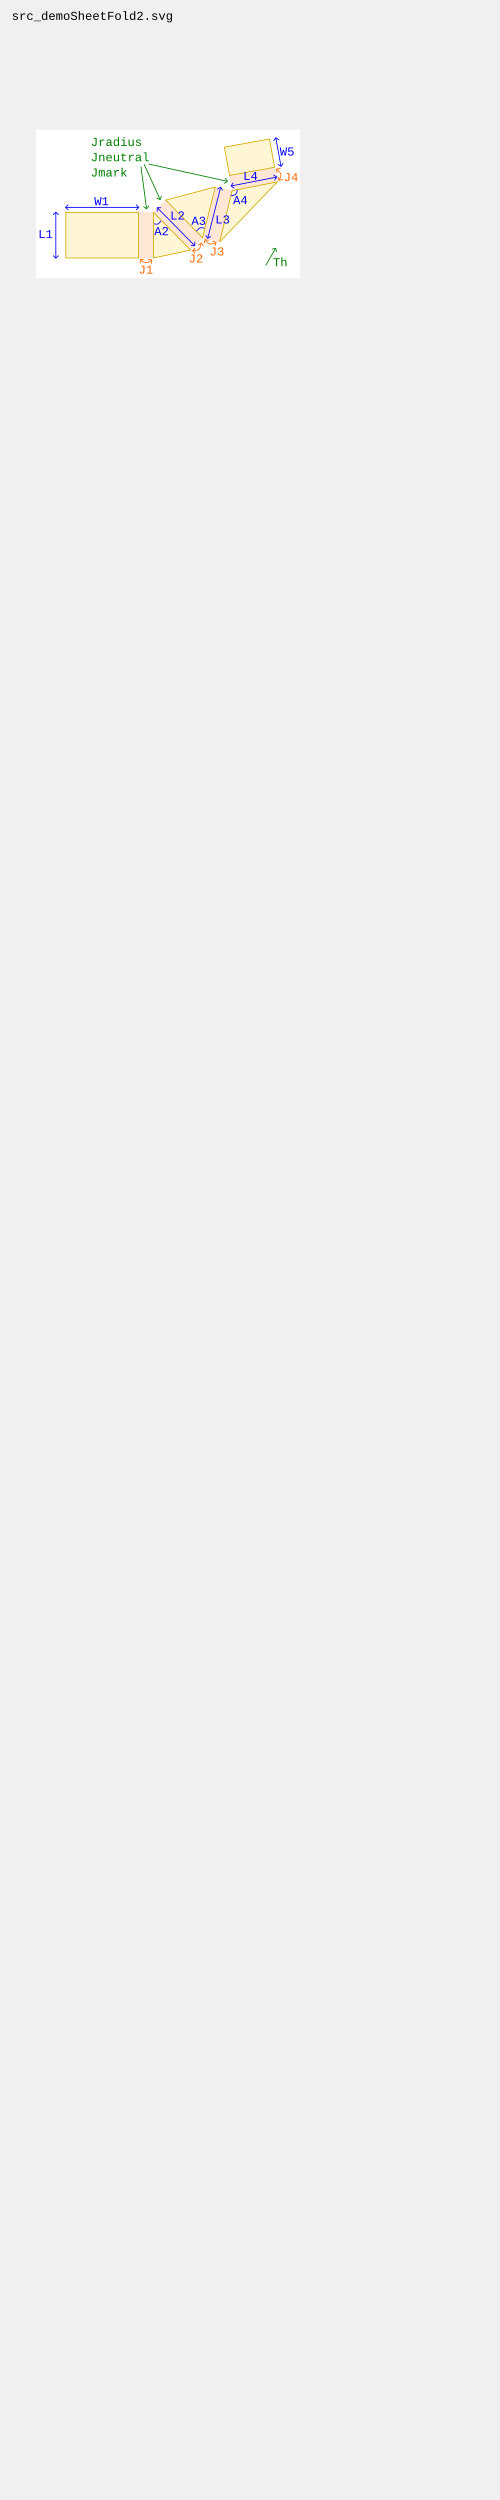
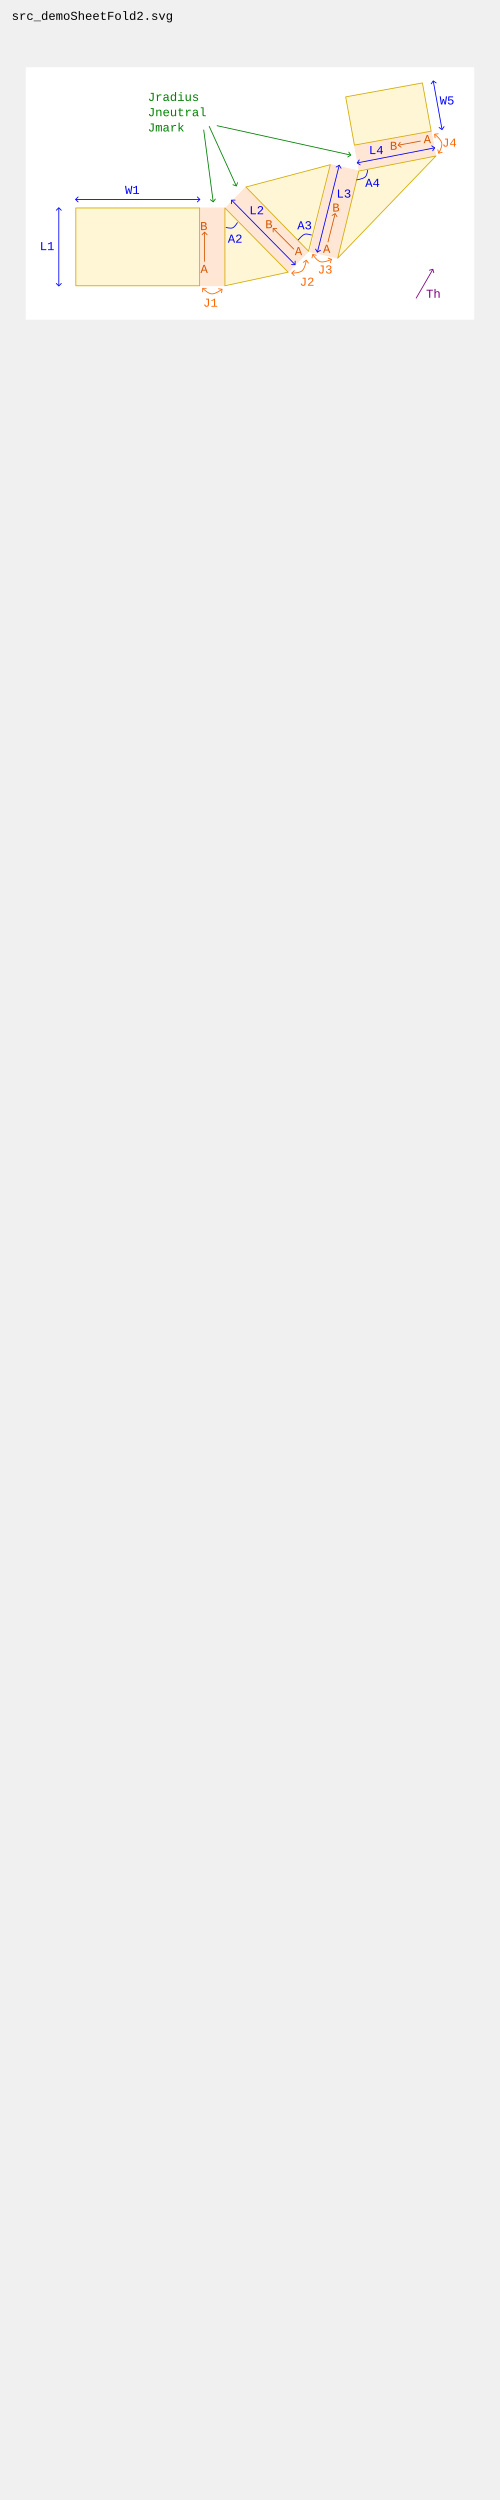
<svg xmlns="http://www.w3.org/2000/svg" width="600" height="3000" viewBox="0 0 158.75 793.75" version="1.1" id="svg1">
  <defs id="defs1">
+     <rect x="350.471" y="400.024" width="40.092" height="37.39" id="rect26" />
+     <rect x="295.964" y="400.024" width="34.236" height="27.479" id="rect5" />
    <rect x="161.816" y="322.677" width="37.906" height="33.128" id="rect4" />
    <rect x="130.6" y="183.795" width="99.383" height="65.937" id="rect11" />
    <rect x="333.188" y="299.105" width="31.854" height="25.801" id="rect3" />
    <rect x="109.576" y="123.91" width="32.172" height="26.757" id="rect24" />
    <rect x="186.662" y="158.312" width="36.632" height="30.579" id="rect23" />
    <rect x="138.563" y="151.304" width="34.083" height="27.713" id="rect22" />
    <rect x="194.307" y="194.625" width="30.261" height="25.164" id="rect21" />
    <rect x="186.025" y="161.179" width="24.846" height="23.253" id="rect20" />
    <rect x="140.156" y="181.884" width="27.394" height="23.89" id="rect19" />
    <rect x="84.093" y="170.735" width="25.483" height="20.386" id="rect18" />
    <rect x="90.146" y="199.085" width="40.135" height="23.253" id="rect17" />
    <rect x="27.394" y="268.526" width="26.757" height="24.209" id="rect16" />
    <marker style="overflow:visible" id="marker9" refX="0" refY="0" orient="auto-start-reverse" markerWidth="1" markerHeight="1" viewBox="0 0 1 1" preserveAspectRatio="xMidYMid">
      <path style="fill:none;stroke:context-stroke;stroke-width:1;stroke-linecap:round" d="M 3,-3 0,0 3,3" transform="rotate(180,0.125,0)" id="path9" />
    </marker>
    <marker style="overflow:visible" id="marker8" refX="0" refY="0" orient="auto-start-reverse" markerWidth="1" markerHeight="1" viewBox="0 0 1 1" preserveAspectRatio="xMidYMid">
      <path style="fill:none;stroke:context-stroke;stroke-width:1;stroke-linecap:round" d="M 3,-3 0,0 3,3" transform="rotate(180,0.125,0)" id="path8" />
    </marker>
    <marker style="overflow:visible" id="ArrowWideRounded" refX="0" refY="0" orient="auto-start-reverse" markerWidth="1" markerHeight="1" viewBox="0 0 1 1" preserveAspectRatio="xMidYMid">
      <path style="fill:none;stroke:context-stroke;stroke-width:1;stroke-linecap:round" d="M 3,-3 0,0 3,3" transform="rotate(180,0.125,0)" id="path7" />
    </marker>
    <rect x="14.016" y="10.83" width="273.941" height="49.054" id="rect1" />
    <marker style="overflow:visible" id="marker8-7" refX="0" refY="0" orient="auto-start-reverse" markerWidth="1" markerHeight="1" viewBox="0 0 1 1" preserveAspectRatio="xMidYMid">
      <path style="fill:none;stroke:context-stroke;stroke-width:1;stroke-linecap:round" d="M 3,-3 0,0 3,3" transform="rotate(180,0.125,0)" id="path8-5" />
    </marker>
    <marker style="overflow:visible" id="marker8-7-1" refX="0" refY="0" orient="auto-start-reverse" markerWidth="1" markerHeight="1" viewBox="0 0 1 1" preserveAspectRatio="xMidYMid">
      <path style="fill:none;stroke:context-stroke;stroke-width:1;stroke-linecap:round" d="M 3,-3 0,0 3,3" transform="rotate(180,0.125,0)" id="path8-5-2" />
    </marker>
    <marker style="overflow:visible" id="marker8-7-0" refX="0" refY="0" orient="auto-start-reverse" markerWidth="1" markerHeight="1" viewBox="0 0 1 1" preserveAspectRatio="xMidYMid">
      <path style="fill:none;stroke:context-stroke;stroke-width:1;stroke-linecap:round" d="M 3,-3 0,0 3,3" transform="rotate(180,0.125,0)" id="path8-5-6" />
    </marker>
    <rect x="161.816" y="322.677" width="37.906" height="33.128" id="rect4-9" />
    <rect x="161.816" y="322.677" width="37.906" height="33.128" id="rect4-7" />
    <rect x="161.816" y="322.677" width="37.906" height="33.128" id="rect4-97" />
+     <marker style="overflow:visible" id="marker9-7" refX="0" refY="0" orient="auto-start-reverse" markerWidth="1" markerHeight="1" viewBox="0 0 1 1" preserveAspectRatio="xMidYMid">
+       <path style="fill:none;stroke:context-stroke;stroke-width:1;stroke-linecap:round" d="M 3,-3 0,0 3,3" transform="rotate(180,0.125,0)" id="path9-5" />
+     </marker>
+     <rect x="295.964" y="400.024" width="34.236" height="27.479" id="rect5-9" />
+     <rect x="350.471" y="400.024" width="40.092" height="37.39" id="rect26-9" />
+     <marker style="overflow:visible" id="marker9-7-6" refX="0" refY="0" orient="auto-start-reverse" markerWidth="1" markerHeight="1" viewBox="0 0 1 1" preserveAspectRatio="xMidYMid">
+       <path style="fill:none;stroke:context-stroke;stroke-width:1;stroke-linecap:round" d="M 3,-3 0,0 3,3" transform="rotate(180,0.125,0)" id="path9-5-1" />
+     </marker>
+     <rect x="295.964" y="400.024" width="34.236" height="27.479" id="rect5-9-0" />
+     <rect x="350.471" y="400.024" width="40.092" height="37.39" id="rect26-9-2" />
+     <marker style="overflow:visible" id="marker9-7-6-6" refX="0" refY="0" orient="auto-start-reverse" markerWidth="1" markerHeight="1" viewBox="0 0 1 1" preserveAspectRatio="xMidYMid">
+       <path style="fill:none;stroke:context-stroke;stroke-width:1;stroke-linecap:round" d="M 3,-3 0,0 3,3" transform="rotate(180,0.125,0)" id="path9-5-1-1" />
+     </marker>
+     <rect x="295.964" y="400.024" width="34.236" height="27.479" id="rect5-9-0-9" />
+     <rect x="350.471" y="400.024" width="40.092" height="37.39" id="rect26-9-2-0" />
  </defs>
  <g id="layer1">
-     <rect style="fill:#ffffff;stroke:#ffffff;stroke-width:0.265;stroke-linejoin:round;stroke-dasharray:none" id="rect25" width="83.521" height="46.859" x="11.631" y="41.297" />
-     <rect style="fill:#ffe6d5;stroke:#ffe6d5;stroke-width:0.265;stroke-linejoin:round" id="rect2-5-2-6-9" width="4.712" height="14.551" x="67.835" y="-75.924" transform="matrix(0.1840126,0.9829239,-0.9839086,0.1786724,0,0)" />
-     <rect style="fill:#ffe6d5;stroke:#ffe6d5;stroke-width:0.265;stroke-linejoin:round" id="rect2-5-2-6" width="5.317" height="16.701" x="80.55" y="42.739" transform="matrix(0.9752233,0.2212227,-0.2351771,0.9719525,0,0)" />
-     <rect style="fill:#ffe6d5;stroke:#ffe6d5;stroke-width:0.265;stroke-linejoin:round" id="rect2-5-2" width="5.448" height="16.725" x="-12.17" y="82.041" transform="matrix(0.6972995,-0.7167799,0.6986096,0.7155031,0,0)" />
-     <rect style="fill:#ffe6d5;stroke:#ffe6d5;stroke-width:0.265;stroke-linejoin:round" id="rect2-5" width="4.72" height="14.496" x="43.994" y="67.423" />
+     <rect style="fill:#ffffff;stroke:#ffffff;stroke-width:0.265;stroke-linejoin:round;stroke-dasharray:none" id="rect25" width="142.162" height="79.841" x="8.293" y="21.511" />
+     <rect style="fill:#ffe6d5;stroke:#ffe6d5;stroke-width:0.265;stroke-linejoin:round" id="rect2-5-2-6-9" width="8.028" height="24.768" x="65.455" y="-126.908" transform="matrix(0.1838316,0.9829578,-0.9838766,0.1788486,0,0)" />
+     <rect style="fill:#ffe6d5;stroke:#ffe6d5;stroke-width:0.265;stroke-linejoin:round" id="rect2-5-2-6" width="9.051" height="28.454" x="114.451" y="27.72" transform="matrix(0.9751747,0.2214371,-0.2349509,0.9720072,0,0)" />
+     <rect style="fill:#ffe6d5;stroke:#ffe6d5;stroke-width:0.265;stroke-linejoin:round" id="rect2-5-2" width="9.279" height="28.483" x="5.159" y="97.405" transform="matrix(0.6969345,-0.7171348,0.6982451,0.7158587,0,0)" />
+     <rect style="fill:#ffe6d5;stroke:#ffe6d5;stroke-width:0.265;stroke-linejoin:round" id="rect2-5" width="8.033" height="24.699" x="63.379" y="66.027" />
    <text xml:space="preserve" transform="scale(0.2645833)" id="text1" style="font-size:14.667px;line-height:normal;font-family:'Liberation Mono';-inkscape-font-specification:'Liberation Mono';text-decoration-color:#000000;white-space:pre;shape-inside:url(#rect1);display:inline;fill:#000000;stroke-width:1;-inkscape-stroke:none;stop-color:#000000">
-       <tspan x="14.016" y="23.88" id="tspan2">src_demoSheetFold2.svg</tspan>
+       <tspan x="14.016" y="23.88" id="tspan4">src_demoSheetFold2.svg</tspan>
    </text>
-     <rect style="fill:#fff6d5;stroke:#d4aa00;stroke-width:0.265;stroke-linejoin:round" id="rect2" width="23.093" height="14.496" x="20.901" y="67.423" />
-     <path style="fill:#fff6d5;stroke:#d4aa00;stroke-width:0.265;stroke-linejoin:round" d="M 48.713,67.423 V 81.919 l 11.799,-2.528 z" id="path2" />
-     <path style="fill:#fff6d5;stroke:#d4aa00;stroke-width:0.265;stroke-linejoin:round" d="m 52.627,63.519 11.684,11.967 4.057,-16.126 z" id="path2-7" />
-     <path style="fill:#fff6d5;stroke:#d4aa00;stroke-width:0.265;stroke-linejoin:round" d="M 73.688,60.536 69.761,76.769 88.078,57.737 Z" id="path2-7-6" />
-     <rect style="fill:#fff6d5;stroke:#d4aa00;stroke-width:0.265;stroke-linejoin:round" id="rect2-3" width="14.55" height="9.135" x="61.759" y="58.685" transform="matrix(0.9839444,-0.1784754,0.1784178,0.9839548,0,0)" />
-     <path style="fill:#fff6d5;stroke:#0000ff;stroke-width:0.265;stroke-linejoin:round;stroke-dasharray:none;marker-start:url(#ArrowWideRounded);marker-end:url(#marker9)" d="M 17.726,67.423 V 81.919" id="path1" />
-     <path style="fill:#fff6d5;stroke:#0000ff;stroke-width:0.265;stroke-linejoin:round;stroke-dasharray:none;marker-start:url(#ArrowWideRounded);marker-end:url(#marker8)" d="M 20.901,65.836 H 43.994" id="path6" />
-     <path style="fill:#fff6d5;stroke:#0000ff;stroke-width:0.265;stroke-linejoin:round;stroke-dasharray:none;marker-start:url(#marker8);marker-end:url(#marker8)" d="M 49.978,65.991 61.777,77.958" id="path10" />
-     <path style="fill:#fff6d5;stroke:#0000ff;stroke-width:0.265;stroke-linejoin:round;stroke-dasharray:none" d="m 48.882,71.047 c 0,0 0.872,0.241 1.264,0.084 0.425,-0.17 0.927,-1.011 0.927,-1.011" id="path11" />
-     <path style="fill:#fff6d5;stroke:#0000ff;stroke-width:0.265;stroke-linejoin:round;stroke-dasharray:none;marker-start:url(#marker8);marker-end:url(#marker8)" d="m 65.97,75.621 4.057,-16.126" id="path12" />
-     <path style="fill:#fff6d5;stroke:#0000ff;stroke-width:0.265;stroke-linejoin:round;stroke-dasharray:none" d="m 62.367,73.407 c 0,0 0.73,-0.936 1.264,-1.096 0.407,-0.122 1.264,0.169 1.264,0.169" id="path13" />
-     <path style="fill:#fff6d5;stroke:#0000ff;stroke-width:0.265;stroke-linejoin:round;stroke-dasharray:none;marker-start:url(#marker8);marker-end:url(#marker8)" d="M 73.435,59.019 87.799,56.226" id="path14" />
-     <path style="fill:#fff6d5;stroke:#0000ff;stroke-width:0.265;stroke-linejoin:round;stroke-dasharray:none" d="m 73.239,62.198 c 0,0 1.268,-0.166 1.686,-0.59 0.312,-0.316 0.421,-1.264 0.421,-1.264" id="path15" />
-     <path style="fill:#fff6d5;stroke:#0000ff;stroke-width:0.265;stroke-linejoin:round;stroke-dasharray:none;marker-start:url(#marker8);marker-end:url(#marker8)" d="m 87.577,43.787 1.63,8.987" id="path16" />
-     <text xml:space="preserve" transform="matrix(0.2645833,0,0,0.2645833,4.888195,1.09563)" id="text16" style="font-size:14.667px;line-height:normal;font-family:'Liberation Mono';-inkscape-font-specification:'Liberation Mono';text-decoration-color:#000000;white-space:pre;shape-inside:url(#rect16);fill:#0000ff;stroke-width:1;-inkscape-stroke:none;stop-color:#000000">
-       <tspan x="27.395" y="281.575" id="tspan3">L1</tspan>
+     <rect style="fill:#fff6d5;stroke:#d4aa00;stroke-width:0.265;stroke-linejoin:round" id="rect2" width="39.306" height="24.699" x="24.073" y="66.027" />
+     <path style="fill:#fff6d5;stroke:#d4aa00;stroke-width:0.265;stroke-linejoin:round" d="M 71.412,66.027 V 90.726 L 91.496,86.418 Z" id="path2" />
+     <path style="fill:#fff6d5;stroke:#d4aa00;stroke-width:0.265;stroke-linejoin:round" d="M 78.074,59.374 97.962,79.764 104.867,52.288 Z" id="path2-7" />
+     <path style="fill:#fff6d5;stroke:#d4aa00;stroke-width:0.265;stroke-linejoin:round" d="M 113.923,54.292 107.237,81.95 138.416,49.524 Z" id="path2-7-6" />
+     <rect style="fill:#fff6d5;stroke:#d4aa00;stroke-width:0.265;stroke-linejoin:round" id="rect2-3" width="24.767" height="15.565" x="102.512" y="49.866" transform="matrix(0.9839124,-0.1786515,0.1782419,0.9839867,0,0)" />
+     <path style="fill:#fff6d5;stroke:#0000ff;stroke-width:0.265;stroke-linejoin:round;stroke-dasharray:none;marker-start:url(#ArrowWideRounded);marker-end:url(#marker9)" d="M 18.669,66.027 V 90.726" id="path1" />
+     <path style="fill:#fff6d5;stroke:#0000ff;stroke-width:0.265;stroke-linejoin:round;stroke-dasharray:none;marker-start:url(#ArrowWideRounded);marker-end:url(#marker8)" d="M 24.073,63.322 H 63.379" id="path6" />
+     <path style="fill:#fff6d5;stroke:#0000ff;stroke-width:0.265;stroke-linejoin:round;stroke-dasharray:none;marker-start:url(#marker8);marker-end:url(#marker8)" d="M 73.564,63.586 93.648,83.977" id="path10" />
+     <path style="fill:#fff6d5;stroke:#0000ff;stroke-width:0.265;stroke-linejoin:round;stroke-dasharray:none" d="m 71.699,72.202 c 0,0 1.485,0.411 2.152,0.144 0.723,-0.29 1.578,-1.723 1.578,-1.723" id="path11" />
+     <path style="fill:#fff6d5;stroke:#0000ff;stroke-width:0.265;stroke-linejoin:round;stroke-dasharray:none;marker-start:url(#marker8);marker-end:url(#marker8)" d="M 100.786,79.995 107.691,52.519" id="path12" />
+     <path style="fill:#fff6d5;stroke:#0000ff;stroke-width:0.265;stroke-linejoin:round;stroke-dasharray:none" d="m 94.652,76.223 c 0,0 1.242,-1.594 2.152,-1.867 0.693,-0.208 2.152,0.287 2.152,0.287" id="path13" />
+     <path style="fill:#fff6d5;stroke:#0000ff;stroke-width:0.265;stroke-linejoin:round;stroke-dasharray:none;marker-start:url(#marker8);marker-end:url(#marker8)" d="m 113.492,51.707 24.448,-4.759" id="path14" />
+     <path style="fill:#fff6d5;stroke:#0000ff;stroke-width:0.265;stroke-linejoin:round;stroke-dasharray:none" d="m 113.157,57.124 c 0,0 2.158,-0.283 2.869,-1.005 0.531,-0.539 0.717,-2.154 0.717,-2.154" id="path15" />
+     <path style="fill:#fff6d5;stroke:#0000ff;stroke-width:0.265;stroke-linejoin:round;stroke-dasharray:none;marker-start:url(#marker8);marker-end:url(#marker8)" d="m 137.563,25.755 2.774,15.313" id="path16" />
+     <text xml:space="preserve" transform="matrix(0.2645833,0,0,0.2645833,5.36495,4.909673)" id="text16" style="font-size:14.667px;line-height:normal;font-family:'Liberation Mono';-inkscape-font-specification:'Liberation Mono';text-decoration-color:#000000;white-space:pre;shape-inside:url(#rect16);display:inline;fill:#0000ff;stroke-width:1;-inkscape-stroke:none;stop-color:#000000">
+       <tspan x="27.395" y="281.575" id="tspan22">L1</tspan>
    </text>
-     <text xml:space="preserve" transform="matrix(0.2645833,0,0,0.2645833,6.068105,9.017878)" id="text17" style="font-size:14.667px;line-height:normal;font-family:'Liberation Mono';-inkscape-font-specification:'Liberation Mono';text-decoration-color:#000000;white-space:pre;shape-inside:url(#rect17);fill:#0000ff;stroke-width:1;-inkscape-stroke:none;stop-color:#000000">
-       <tspan x="90.146" y="212.134" id="tspan5">W1</tspan>
+     <text xml:space="preserve" transform="matrix(0.2645833,0,0,0.2645833,15.84159,5.442213)" id="text17" style="font-size:14.667px;line-height:normal;font-family:'Liberation Mono';-inkscape-font-specification:'Liberation Mono';text-decoration-color:#000000;white-space:pre;shape-inside:url(#rect17);display:inline;fill:#0000ff;stroke-width:1;-inkscape-stroke:none;stop-color:#000000">
+       <tspan x="90.146" y="212.134" id="tspan23">W1</tspan>
    </text>
-     <text xml:space="preserve" transform="matrix(0.2645833,0,0,0.2645833,26.71652,26.04228)" id="text18" style="font-size:14.667px;line-height:normal;font-family:'Liberation Mono';-inkscape-font-specification:'Liberation Mono';text-decoration-color:#000000;white-space:pre;shape-inside:url(#rect18);fill:#0000ff;stroke-width:1;-inkscape-stroke:none;stop-color:#000000">
-       <tspan x="84.094" y="183.784" id="tspan6">A2</tspan>
+     <text xml:space="preserve" transform="matrix(0.2645833,0,0,0.2645833,50.07753,28.42606)" id="text18" style="font-size:14.667px;line-height:normal;font-family:'Liberation Mono';-inkscape-font-specification:'Liberation Mono';text-decoration-color:#000000;white-space:pre;shape-inside:url(#rect18);display:inline;fill:#0000ff;stroke-width:1;-inkscape-stroke:none;stop-color:#000000">
+       <tspan x="84.094" y="183.784" id="tspan24">A2</tspan>
    </text>
-     <text xml:space="preserve" transform="matrix(0.2645833,0,0,0.2645833,16.94012,18.12004)" id="text19" style="font-size:14.667px;line-height:normal;font-family:'Liberation Mono';-inkscape-font-specification:'Liberation Mono';text-decoration-color:#000000;white-space:pre;shape-inside:url(#rect19);fill:#0000ff;stroke-width:1;-inkscape-stroke:none;stop-color:#000000">
-       <tspan x="140.156" y="194.935" id="tspan7">L2</tspan>
+     <text xml:space="preserve" transform="matrix(0.2645833,0,0,0.2645833,42.08897,16.45139)" id="text19" style="font-size:14.667px;line-height:normal;font-family:'Liberation Mono';-inkscape-font-specification:'Liberation Mono';text-decoration-color:#000000;white-space:pre;shape-inside:url(#rect19);display:inline;fill:#0000ff;stroke-width:1;-inkscape-stroke:none;stop-color:#000000">
+       <tspan x="140.156" y="194.935" id="tspan25">L2</tspan>
    </text>
-     <text xml:space="preserve" transform="matrix(0.2645833,0,0,0.2645833,11.54626,25.28377)" id="text20" style="font-size:14.667px;line-height:normal;font-family:'Liberation Mono';-inkscape-font-specification:'Liberation Mono';text-decoration-color:#000000;white-space:pre;shape-inside:url(#rect20);fill:#0000ff;stroke-width:1;-inkscape-stroke:none;stop-color:#000000">
-       <tspan x="186.025" y="174.23" id="tspan8">A3</tspan>
+     <text xml:space="preserve" transform="matrix(0.2645833,0,0,0.2645833,45.15751,26.71403)" id="text20" style="font-size:14.667px;line-height:normal;font-family:'Liberation Mono';-inkscape-font-specification:'Liberation Mono';text-decoration-color:#000000;white-space:pre;shape-inside:url(#rect20);display:inline;fill:#0000ff;stroke-width:1;-inkscape-stroke:none;stop-color:#000000">
+       <tspan x="186.025" y="174.23" id="tspan27">A3</tspan>
    </text>
-     <text xml:space="preserve" transform="matrix(0.2645833,0,0,0.2645833,16.94012,16.01305)" id="text21" style="font-size:14.667px;line-height:normal;font-family:'Liberation Mono';-inkscape-font-specification:'Liberation Mono';text-decoration-color:#000000;white-space:pre;shape-inside:url(#rect21);fill:#0000ff;stroke-width:1;-inkscape-stroke:none;stop-color:#000000">
-       <tspan x="194.307" y="207.675" id="tspan9">L3</tspan>
+     <text xml:space="preserve" transform="matrix(0.2645833,0,0,0.2645833,55.43812,7.789025)" id="text21" style="font-size:14.667px;line-height:normal;font-family:'Liberation Mono';-inkscape-font-specification:'Liberation Mono';text-decoration-color:#000000;white-space:pre;shape-inside:url(#rect21);display:inline;fill:#0000ff;stroke-width:1;-inkscape-stroke:none;stop-color:#000000">
+       <tspan x="194.307" y="207.675" id="tspan28">L3</tspan>
    </text>
-     <text xml:space="preserve" transform="matrix(0.2645833,0,0,0.2645833,37.3357,21.32265)" id="text22" style="font-size:14.667px;line-height:normal;font-family:'Liberation Mono';-inkscape-font-specification:'Liberation Mono';text-decoration-color:#000000;white-space:pre;shape-inside:url(#rect22);fill:#0000ff;stroke-width:1;-inkscape-stroke:none;stop-color:#000000">
-       <tspan x="138.562" y="164.355" id="tspan10">A4</tspan>
+     <text xml:space="preserve" transform="matrix(0.2645833,0,0,0.2645833,79.29017,15.83996)" id="text22" style="font-size:14.667px;line-height:normal;font-family:'Liberation Mono';-inkscape-font-specification:'Liberation Mono';text-decoration-color:#000000;white-space:pre;shape-inside:url(#rect22);display:inline;fill:#0000ff;stroke-width:1;-inkscape-stroke:none;stop-color:#000000">
+       <tspan x="138.562" y="164.355" id="tspan29">A4</tspan>
    </text>
-     <text xml:space="preserve" transform="matrix(0.2645833,0,0,0.2645833,27.81215,11.79909)" id="text23" style="font-size:14.667px;line-height:normal;font-family:'Liberation Mono';-inkscape-font-specification:'Liberation Mono';text-decoration-color:#000000;white-space:pre;shape-inside:url(#rect23);fill:#0000ff;stroke-width:1;-inkscape-stroke:none;stop-color:#000000">
-       <tspan x="186.662" y="171.363" id="tspan11">L4</tspan>
+     <text xml:space="preserve" transform="matrix(0.2645833,0,0,0.2645833,67.7404,3.575062)" id="text23" style="font-size:14.667px;line-height:normal;font-family:'Liberation Mono';-inkscape-font-specification:'Liberation Mono';text-decoration-color:#000000;white-space:pre;shape-inside:url(#rect23);display:inline;fill:#0000ff;stroke-width:1;-inkscape-stroke:none;stop-color:#000000">
+       <tspan x="186.662" y="171.363" id="tspan30">L4</tspan>
    </text>
-     <text xml:space="preserve" transform="matrix(0.2645833,0,0,0.2645833,59.83825,13.14756)" id="text24" style="font-size:14.667px;line-height:normal;font-family:'Liberation Mono';-inkscape-font-specification:'Liberation Mono';text-decoration-color:#000000;white-space:pre;shape-inside:url(#rect24);fill:#0000ff;stroke-width:1;-inkscape-stroke:none;stop-color:#000000">
-       <tspan x="109.576" y="136.96" id="tspan12">W5</tspan>
+     <text xml:space="preserve" transform="matrix(0.2645833,0,0,0.2645833,110.6127,-3.062121)" id="text24" style="font-size:14.667px;line-height:normal;font-family:'Liberation Mono';-inkscape-font-specification:'Liberation Mono';text-decoration-color:#000000;white-space:pre;shape-inside:url(#rect24);display:inline;fill:#0000ff;stroke-width:1;-inkscape-stroke:none;stop-color:#000000">
+       <tspan x="109.576" y="136.96" id="tspan31">W5</tspan>
    </text>
-     <path style="fill:#ffffff;stroke:#008000;stroke-width:0.265;stroke-linejoin:round;marker-end:url(#marker8)" d="m 84.364,84.279 3.118,-5.394" id="path3" />
-     <text xml:space="preserve" transform="matrix(0.2645833,0,0,0.2645833,-1.517026,1.938422)" id="text3" style="font-size:14.667px;line-height:normal;font-family:'Liberation Mono';-inkscape-font-specification:'Liberation Mono';text-decoration-color:#000000;white-space:pre;shape-inside:url(#rect3);fill:#008000;stroke-width:1;-inkscape-stroke:none;stop-color:#000000">
-       <tspan x="333.188" y="312.156" id="tspan13">Th</tspan>
+     <path style="fill:#ffffff;stroke:#800080;stroke-width:0.265;stroke-linejoin:round;marker-end:url(#marker8)" d="m 132.093,94.747 5.308,-9.19" id="path3" />
+     <text xml:space="preserve" transform="matrix(0.2645833,0,0,0.2645833,47.11202,11.95028)" id="text3" style="font-size:14.667px;line-height:normal;font-family:'Liberation Mono';-inkscape-font-specification:'Liberation Mono';text-decoration-color:#000000;white-space:pre;shape-inside:url(#rect3);display:inline;fill:#800080;stroke-width:1;-inkscape-stroke:none;stop-color:#000000">
+       <tspan x="333.188" y="312.156" id="tspan32">Th</tspan>
    </text>
-     <text xml:space="preserve" transform="matrix(0.2645833,0,0,0.2645833,-5.730988,-5.730988)" id="text11" style="font-size:14.667px;line-height:normal;font-family:'Liberation Mono';-inkscape-font-specification:'Liberation Mono';text-decoration-color:#000000;white-space:pre;shape-inside:url(#rect11);fill:#008000;stroke-width:1;-inkscape-stroke:none;stop-color:#000000">
-       <tspan x="130.6" y="196.845" id="tspan14">Jradius
+     <text xml:space="preserve" transform="matrix(0.2645833,0,0,0.2645833,12.38571,-20.03365)" id="text11" style="font-size:14.667px;line-height:normal;font-family:'Liberation Mono';-inkscape-font-specification:'Liberation Mono';text-decoration-color:#000000;white-space:pre;shape-inside:url(#rect11);display:inline;fill:#008000;stroke-width:1;-inkscape-stroke:none;stop-color:#000000">
+       <tspan x="130.6" y="196.845" id="tspan33">Jradius
</tspan>
-       <tspan x="130.6" y="215.178" id="tspan15">Jneutral
+       <tspan x="130.6" y="215.178" id="tspan34">Jneutral
</tspan>
-       <tspan x="130.6" y="233.512" id="tspan16">Jmark</tspan>
+       <tspan x="130.6" y="233.512" id="tspan35">Jmark</tspan>
    </text>
-     <path style="fill:#008000;stroke:#008000;stroke-width:0.265;stroke-linejoin:round;marker-end:url(#marker8)" d="m 44.752,52.843 1.77,13.4" id="path17" />
-     <path style="fill:#008000;stroke:#008000;stroke-width:0.265;stroke-linejoin:round;marker-end:url(#marker8)" d="m 45.764,52.169 5.057,11.125" id="path18" />
-     <path style="fill:#008000;stroke:#008000;stroke-width:0.265;stroke-linejoin:round;marker-end:url(#ArrowWideRounded)" d="m 47.196,52.085 24.947,5.478" id="path19" />
-     <path style="fill:#ffffff;stroke:#ff6600;stroke-width:0.265;stroke-linejoin:round;marker-start:url(#marker8);marker-end:url(#marker8)" d="m 44.595,82.425 c 0,0 0.956,0.973 1.664,1.011 0.728,0.04 1.886,-0.843 1.886,-0.843" id="path4" />
-     <text xml:space="preserve" transform="matrix(0.2645833,0,0,0.2645833,1.179909,-1.938422)" id="text4" style="font-size:14.667px;line-height:normal;font-family:'Liberation Mono';-inkscape-font-specification:'Liberation Mono';text-decoration-color:#000000;white-space:pre;shape-inside:url(#rect4);fill:#ff6600;stroke-width:1;-inkscape-stroke:none;stop-color:#000000">
-       <tspan x="161.816" y="335.726" id="tspan17">J1</tspan>
+     <path style="fill:#008000;stroke:#008000;stroke-width:0.265;stroke-linejoin:round;marker-end:url(#marker8)" d="m 64.67,41.185 3.013,22.832" id="path17" />
+     <path style="fill:#008000;stroke:#008000;stroke-width:0.265;stroke-linejoin:round;marker-end:url(#marker8)" d="M 66.392,40.036 74.999,58.991" id="path18" />
+     <path style="fill:#008000;stroke:#008000;stroke-width:0.265;stroke-linejoin:round;marker-end:url(#ArrowWideRounded)" d="m 68.83,39.892 42.462,9.334" id="path19" />
+     <path style="fill:#ffffff;stroke:#ff6600;stroke-width:0.265;stroke-linejoin:round;marker-start:url(#marker8);marker-end:url(#marker8)" d="m 64.403,91.588 c 0,0 1.627,1.657 2.833,1.723 1.238,0.067 3.211,-1.436 3.211,-1.436" id="path4" />
+     <text xml:space="preserve" transform="matrix(0.2645833,0,0,0.2645833,21.68039,8.550195)" id="text4" style="font-size:14.667px;line-height:normal;font-family:'Liberation Mono';-inkscape-font-specification:'Liberation Mono';text-decoration-color:#000000;white-space:pre;shape-inside:url(#rect4);display:inline;fill:#ff6600;stroke-width:1;-inkscape-stroke:none;stop-color:#000000">
+       <tspan x="161.816" y="335.726" id="tspan36">J1</tspan>
    </text>
-     <path style="fill:none;stroke:#ff6600;stroke-width:0.265;stroke-linejoin:round;marker-start:url(#marker8-7);marker-end:url(#marker8-7)" d="m 61.22,79.556 c 0,0 1.363,0.033 1.899,-0.433 0.55,-0.478 0.767,-1.918 0.767,-1.918" id="path4-6" />
-     <path style="fill:none;stroke:#ff6600;stroke-width:0.265;stroke-linejoin:round;marker-start:url(#marker8-7-1);marker-end:url(#marker8-7-1)" d="m 65.118,76.122 c 0,0 0.737,1.147 1.423,1.33 0.704,0.187 2.019,-0.44 2.019,-0.44" id="path4-6-9" />
-     <path style="fill:none;stroke:#ff6600;stroke-width:0.265;stroke-linejoin:round;marker-start:url(#marker8-7-0);marker-end:url(#marker8-7-0)" d="m 88.609,57.186 c 0,0 0.695,-1.173 0.551,-1.868 -0.148,-0.713 -1.298,-1.607 -1.298,-1.607" id="path4-6-1" />
-     <text xml:space="preserve" transform="matrix(0.2645833,0,0,0.2645833,17.06837,-5.487735)" id="text4-0" style="font-size:14.667px;line-height:normal;font-family:'Liberation Mono';-inkscape-font-specification:'Liberation Mono';text-decoration-color:#000000;white-space:pre;shape-inside:url(#rect4-9);display:inline;fill:#ff6600;stroke-width:1;-inkscape-stroke:none;stop-color:#000000">
-       <tspan x="161.816" y="335.726" id="tspan18">J2</tspan>
+     <path style="fill:none;stroke:#ff6600;stroke-width:0.265;stroke-linejoin:round;marker-start:url(#marker8-7);marker-end:url(#marker8-7)" d="m 92.701,86.699 c 0,0 2.32,0.056 3.232,-0.737 0.936,-0.815 1.306,-3.268 1.306,-3.268" id="path4-6" />
+     <path style="fill:none;stroke:#ff6600;stroke-width:0.265;stroke-linejoin:round;marker-start:url(#marker8-7-1);marker-end:url(#marker8-7-1)" d="m 99.335,80.848 c 0,0 1.254,1.955 2.421,2.266 1.199,0.319 3.436,-0.749 3.436,-0.749" id="path4-6-9" />
+     <path style="fill:none;stroke:#ff6600;stroke-width:0.265;stroke-linejoin:round;marker-start:url(#marker8-7-0);marker-end:url(#marker8-7-0)" d="m 139.319,48.584 c 0,0 1.184,-1.999 0.938,-3.183 -0.252,-1.216 -2.21,-2.738 -2.21,-2.738" id="path4-6-1" />
+     <text xml:space="preserve" transform="matrix(0.2645833,0,0,0.2645833,52.34827,1.901972)" id="text4-0" style="font-size:14.667px;line-height:normal;font-family:'Liberation Mono';-inkscape-font-specification:'Liberation Mono';text-decoration-color:#000000;white-space:pre;shape-inside:url(#rect4-9);display:inline;fill:#ff6600;stroke-width:1;-inkscape-stroke:none;stop-color:#000000">
+       <tspan x="161.816" y="335.726" id="tspan37">J2</tspan>
    </text>
-     <text xml:space="preserve" transform="matrix(0.2645833,0,0,0.2645833,23.75488,-7.708053)" id="text4-9" style="font-size:14.667px;line-height:normal;font-family:'Liberation Mono';-inkscape-font-specification:'Liberation Mono';text-decoration-color:#000000;white-space:pre;shape-inside:url(#rect4-7);display:inline;fill:#ff6600;stroke-width:1;-inkscape-stroke:none;stop-color:#000000">
-       <tspan x="161.816" y="335.726" id="tspan19">J3</tspan>
+     <text xml:space="preserve" transform="matrix(0.2645833,0,0,0.2645833,58.08126,-1.986989)" id="text4-9" style="font-size:14.667px;line-height:normal;font-family:'Liberation Mono';-inkscape-font-specification:'Liberation Mono';text-decoration-color:#000000;white-space:pre;shape-inside:url(#rect4-7);display:inline;fill:#ff6600;stroke-width:1;-inkscape-stroke:none;stop-color:#000000">
+       <tspan x="161.816" y="335.726" id="tspan38">J3</tspan>
    </text>
-     <text xml:space="preserve" transform="matrix(0.2645833,0,0,0.2645833,47.25476,-31.30067)" id="text4-6" style="font-size:14.667px;line-height:normal;font-family:'Liberation Mono';-inkscape-font-specification:'Liberation Mono';text-decoration-color:#000000;white-space:pre;shape-inside:url(#rect4-97);display:inline;fill:#ff6600;stroke-width:1;-inkscape-stroke:none;stop-color:#000000">
-       <tspan x="161.816" y="335.726" id="tspan20">J4</tspan>
+     <text xml:space="preserve" transform="matrix(0.2645833,0,0,0.2645833,97.55244,-42.26604)" id="text4-6" style="font-size:14.667px;line-height:normal;font-family:'Liberation Mono';-inkscape-font-specification:'Liberation Mono';text-decoration-color:#000000;white-space:pre;shape-inside:url(#rect4-97);display:inline;fill:#ff6600;stroke-width:1;-inkscape-stroke:none;stop-color:#000000">
+       <tspan x="161.816" y="335.726" id="tspan39">J4</tspan>
+     </text>
+     <path style="fill:#800080;stroke:#d45500;stroke-width:0.265;stroke-linejoin:round;marker-end:url(#marker9)" d="M 64.958,83.075 V 73.778" id="path5" />
+     <text xml:space="preserve" transform="matrix(0.2645833,0,0,0.2645833,-14.66023,-22.64588)" id="text5" style="font-size:14.667px;line-height:normal;font-family:'Liberation Mono';-inkscape-font-specification:'Liberation Mono';text-decoration-color:#000000;white-space:pre;shape-inside:url(#rect5);display:inline;fill:#d45500;stroke-width:1;-inkscape-stroke:none;stop-color:#000000">
+       <tspan x="295.963" y="413.074" id="tspan40">A</tspan>
+     </text>
+     <text xml:space="preserve" transform="matrix(0.2645833,0,0,0.2645833,-29.20126,-36.2334)" id="text25" style="font-size:14.667px;line-height:normal;font-family:'Liberation Mono';-inkscape-font-specification:'Liberation Mono';text-decoration-color:#000000;white-space:pre;shape-inside:url(#rect26);display:inline;fill:#d45500;stroke-width:1;-inkscape-stroke:none;stop-color:#000000">
+       <tspan x="350.471" y="413.074" id="tspan41">B</tspan>
+     </text>
+     <path style="fill:#800080;stroke:#d45500;stroke-width:0.265;stroke-linejoin:round;marker-end:url(#marker9-7)" d="m 93.336,79.153 -6.561,-6.586" id="path5-5" />
+     <text xml:space="preserve" transform="matrix(0.2645833,0,0,0.2645833,15.29313,-28.29522)" id="text5-2" style="font-size:14.667px;line-height:normal;font-family:'Liberation Mono';-inkscape-font-specification:'Liberation Mono';text-decoration-color:#000000;white-space:pre;shape-inside:url(#rect5-9);display:inline;fill:#d45500;stroke-width:1;-inkscape-stroke:none;stop-color:#000000">
+       <tspan x="295.963" y="413.074" id="tspan42">A</tspan>
+     </text>
+     <text xml:space="preserve" transform="matrix(0.2645833,0,0,0.2645833,-8.510926,-36.82441)" id="text25-6" style="font-size:14.667px;line-height:normal;font-family:'Liberation Mono';-inkscape-font-specification:'Liberation Mono';text-decoration-color:#000000;white-space:pre;shape-inside:url(#rect26-9);display:inline;fill:#d45500;stroke-width:1;-inkscape-stroke:none;stop-color:#000000">
+       <tspan x="350.471" y="413.074" id="tspan43">B</tspan>
+     </text>
+     <path style="fill:#800080;stroke:#d45500;stroke-width:0.265;stroke-linejoin:round;marker-end:url(#marker9-7-6)" d="m 104.117,76.895 2.279,-9.013" id="path5-5-7" />
+     <text xml:space="preserve" transform="matrix(0.2645833,0,0,0.2645833,24.23656,-29.02898)" id="text5-2-3" style="font-size:14.667px;line-height:normal;font-family:'Liberation Mono';-inkscape-font-specification:'Liberation Mono';text-decoration-color:#000000;white-space:pre;shape-inside:url(#rect5-9-0);display:inline;fill:#d45500;stroke-width:1;-inkscape-stroke:none;stop-color:#000000">
+       <tspan x="295.963" y="413.074" id="tspan44">A</tspan>
+     </text>
+     <text xml:space="preserve" transform="matrix(0.2645833,0,0,0.2645833,12.77825,-42.1186)" id="text25-6-8" style="font-size:14.667px;line-height:normal;font-family:'Liberation Mono';-inkscape-font-specification:'Liberation Mono';text-decoration-color:#000000;white-space:pre;shape-inside:url(#rect26-9-2);display:inline;fill:#d45500;stroke-width:1;-inkscape-stroke:none;stop-color:#000000">
+       <tspan x="350.471" y="413.074" id="tspan45">B</tspan>
+     </text>
+     <path style="fill:#800080;stroke:#d45500;stroke-width:0.265;stroke-linejoin:round;marker-end:url(#marker9-7-6-6)" d="m 133.567,44.782 -7.081,1.314" id="path5-5-7-9" />
+     <text xml:space="preserve" transform="matrix(0.2645833,0,0,0.2645833,56.21057,-63.83985)" id="text5-2-3-7" style="font-size:14.667px;line-height:normal;font-family:'Liberation Mono';-inkscape-font-specification:'Liberation Mono';text-decoration-color:#000000;white-space:pre;shape-inside:url(#rect5-9-0-9);display:inline;fill:#d45500;stroke-width:1;-inkscape-stroke:none;stop-color:#000000">
+       <tspan x="295.963" y="413.074" id="tspan46">A</tspan>
+     </text>
+     <text xml:space="preserve" transform="matrix(0.2645833,0,0,0.2645833,31.05312,-61.72065)" id="text25-6-8-6" style="font-size:14.667px;line-height:normal;font-family:'Liberation Mono';-inkscape-font-specification:'Liberation Mono';text-decoration-color:#000000;white-space:pre;shape-inside:url(#rect26-9-2-0);display:inline;fill:#d45500;stroke-width:1;-inkscape-stroke:none;stop-color:#000000">
+       <tspan x="350.471" y="413.074" id="tspan47">B</tspan>
    </text>
  </g>
</svg>
